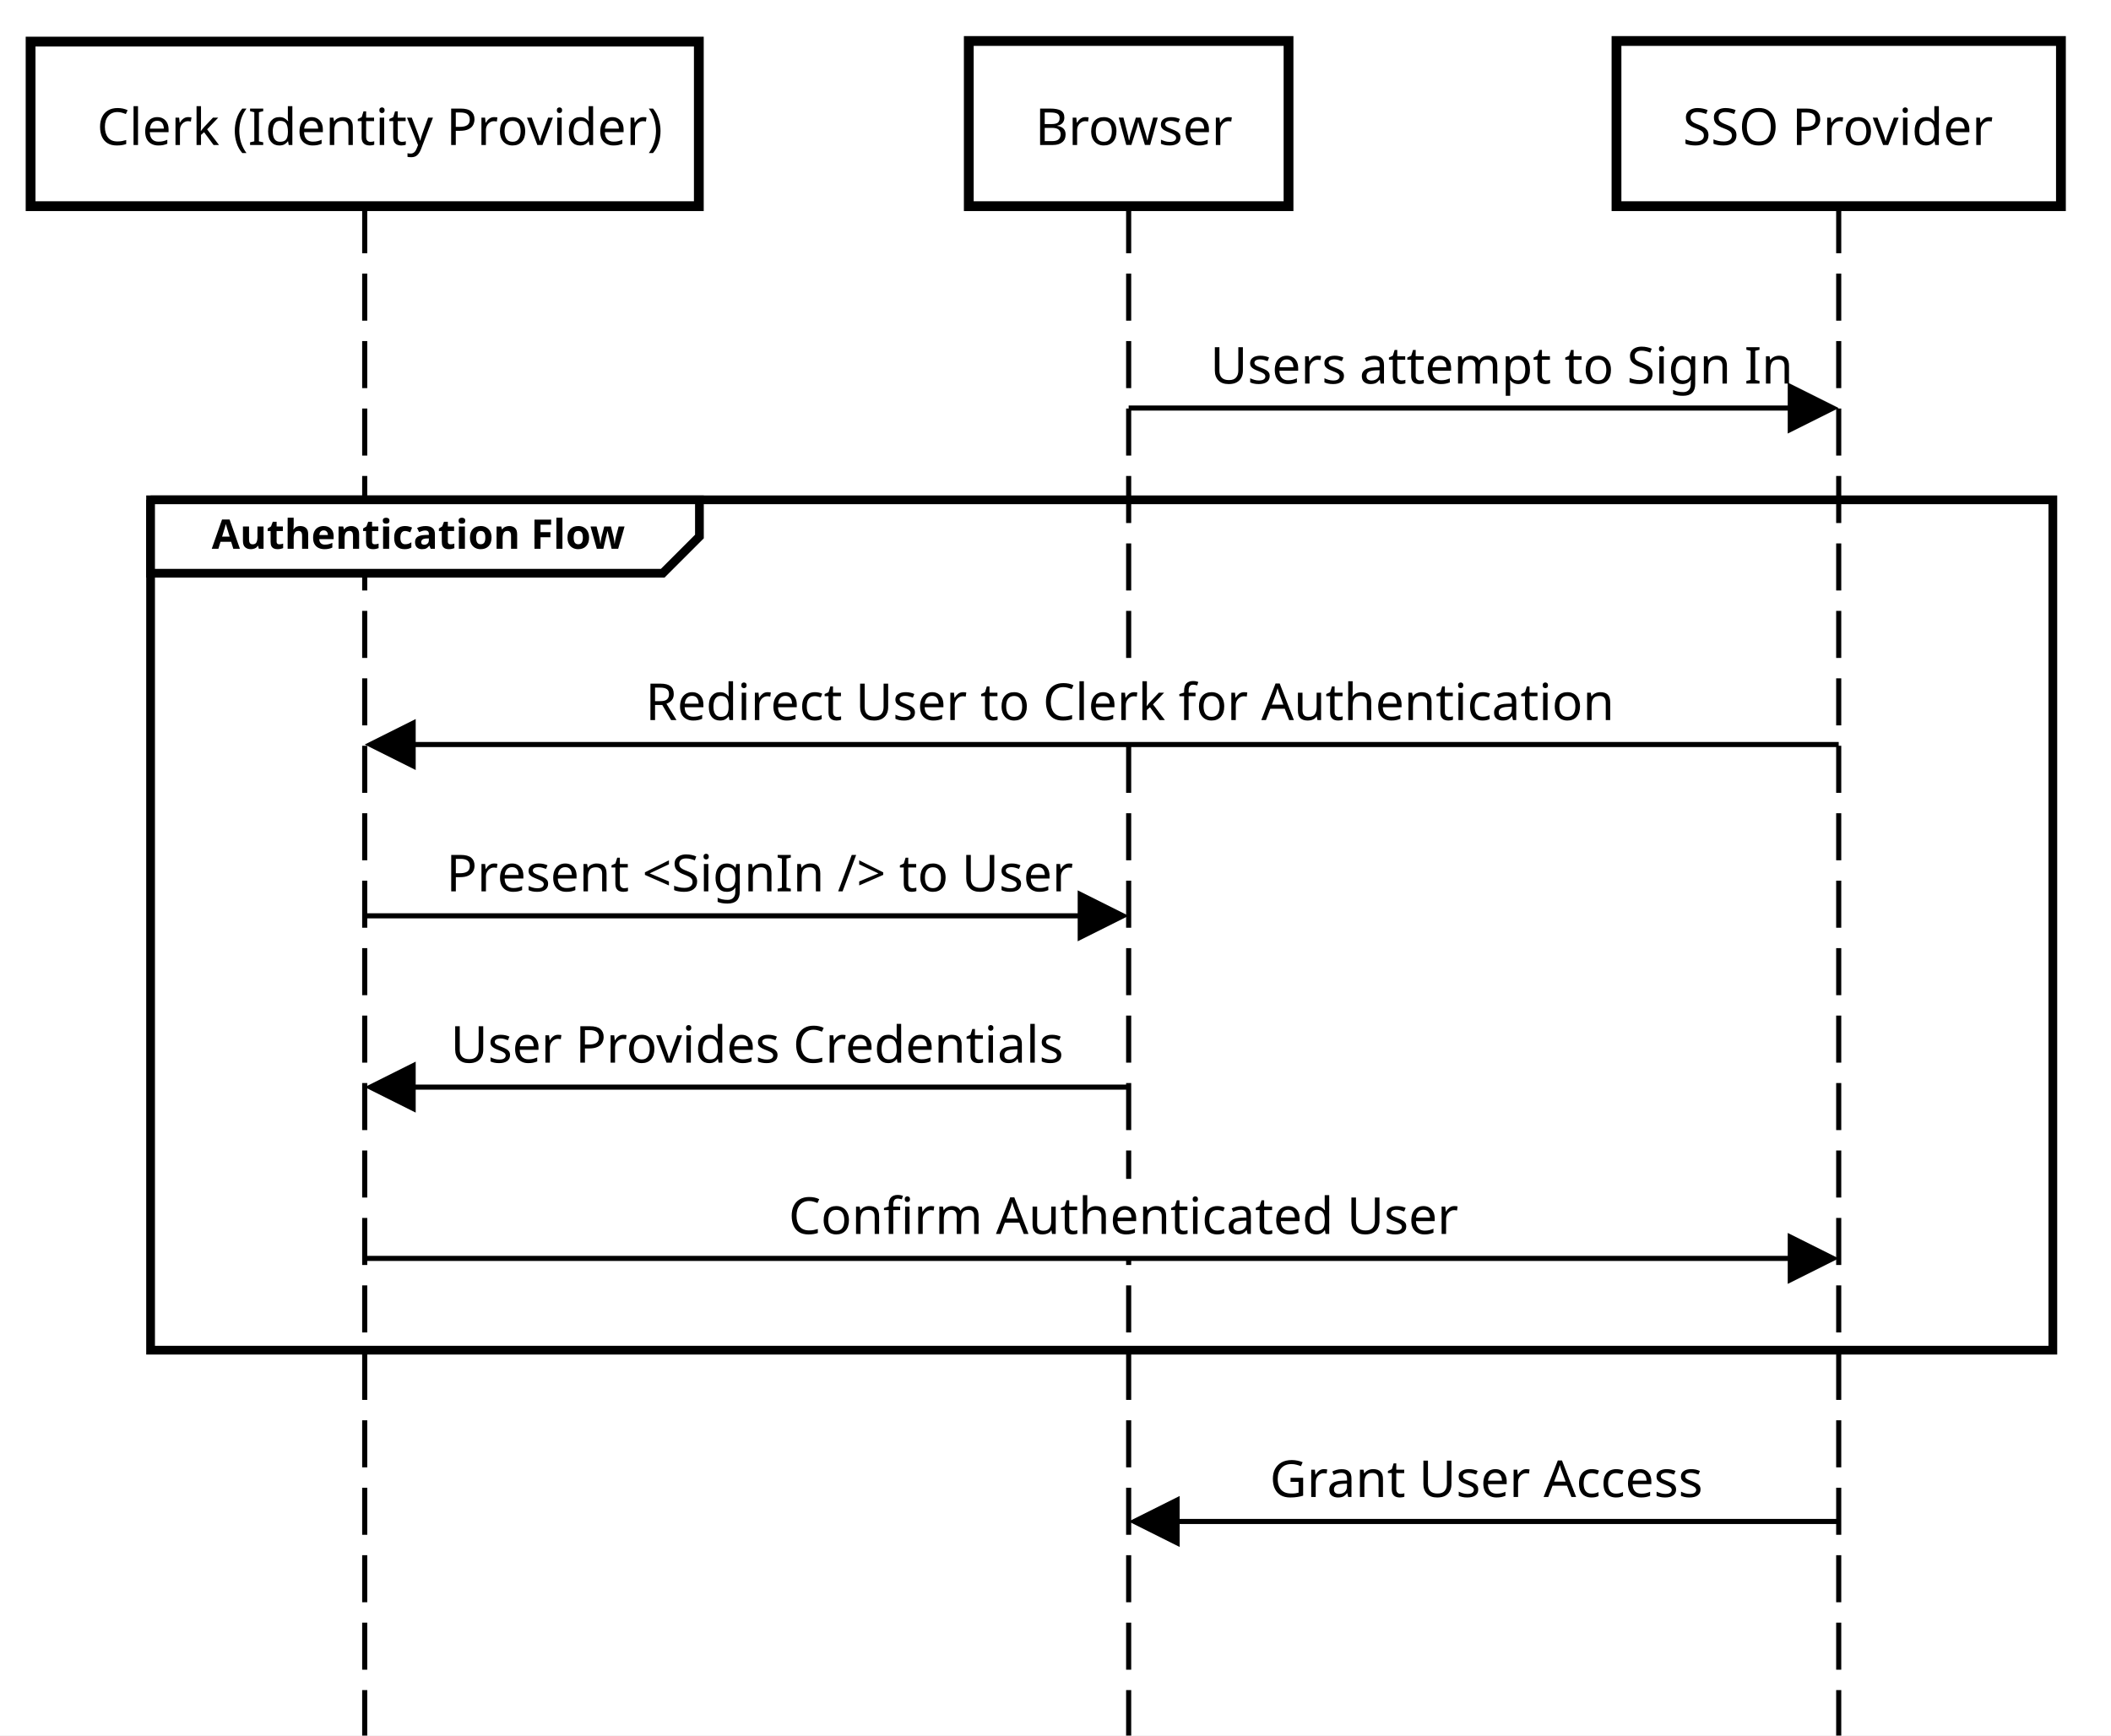
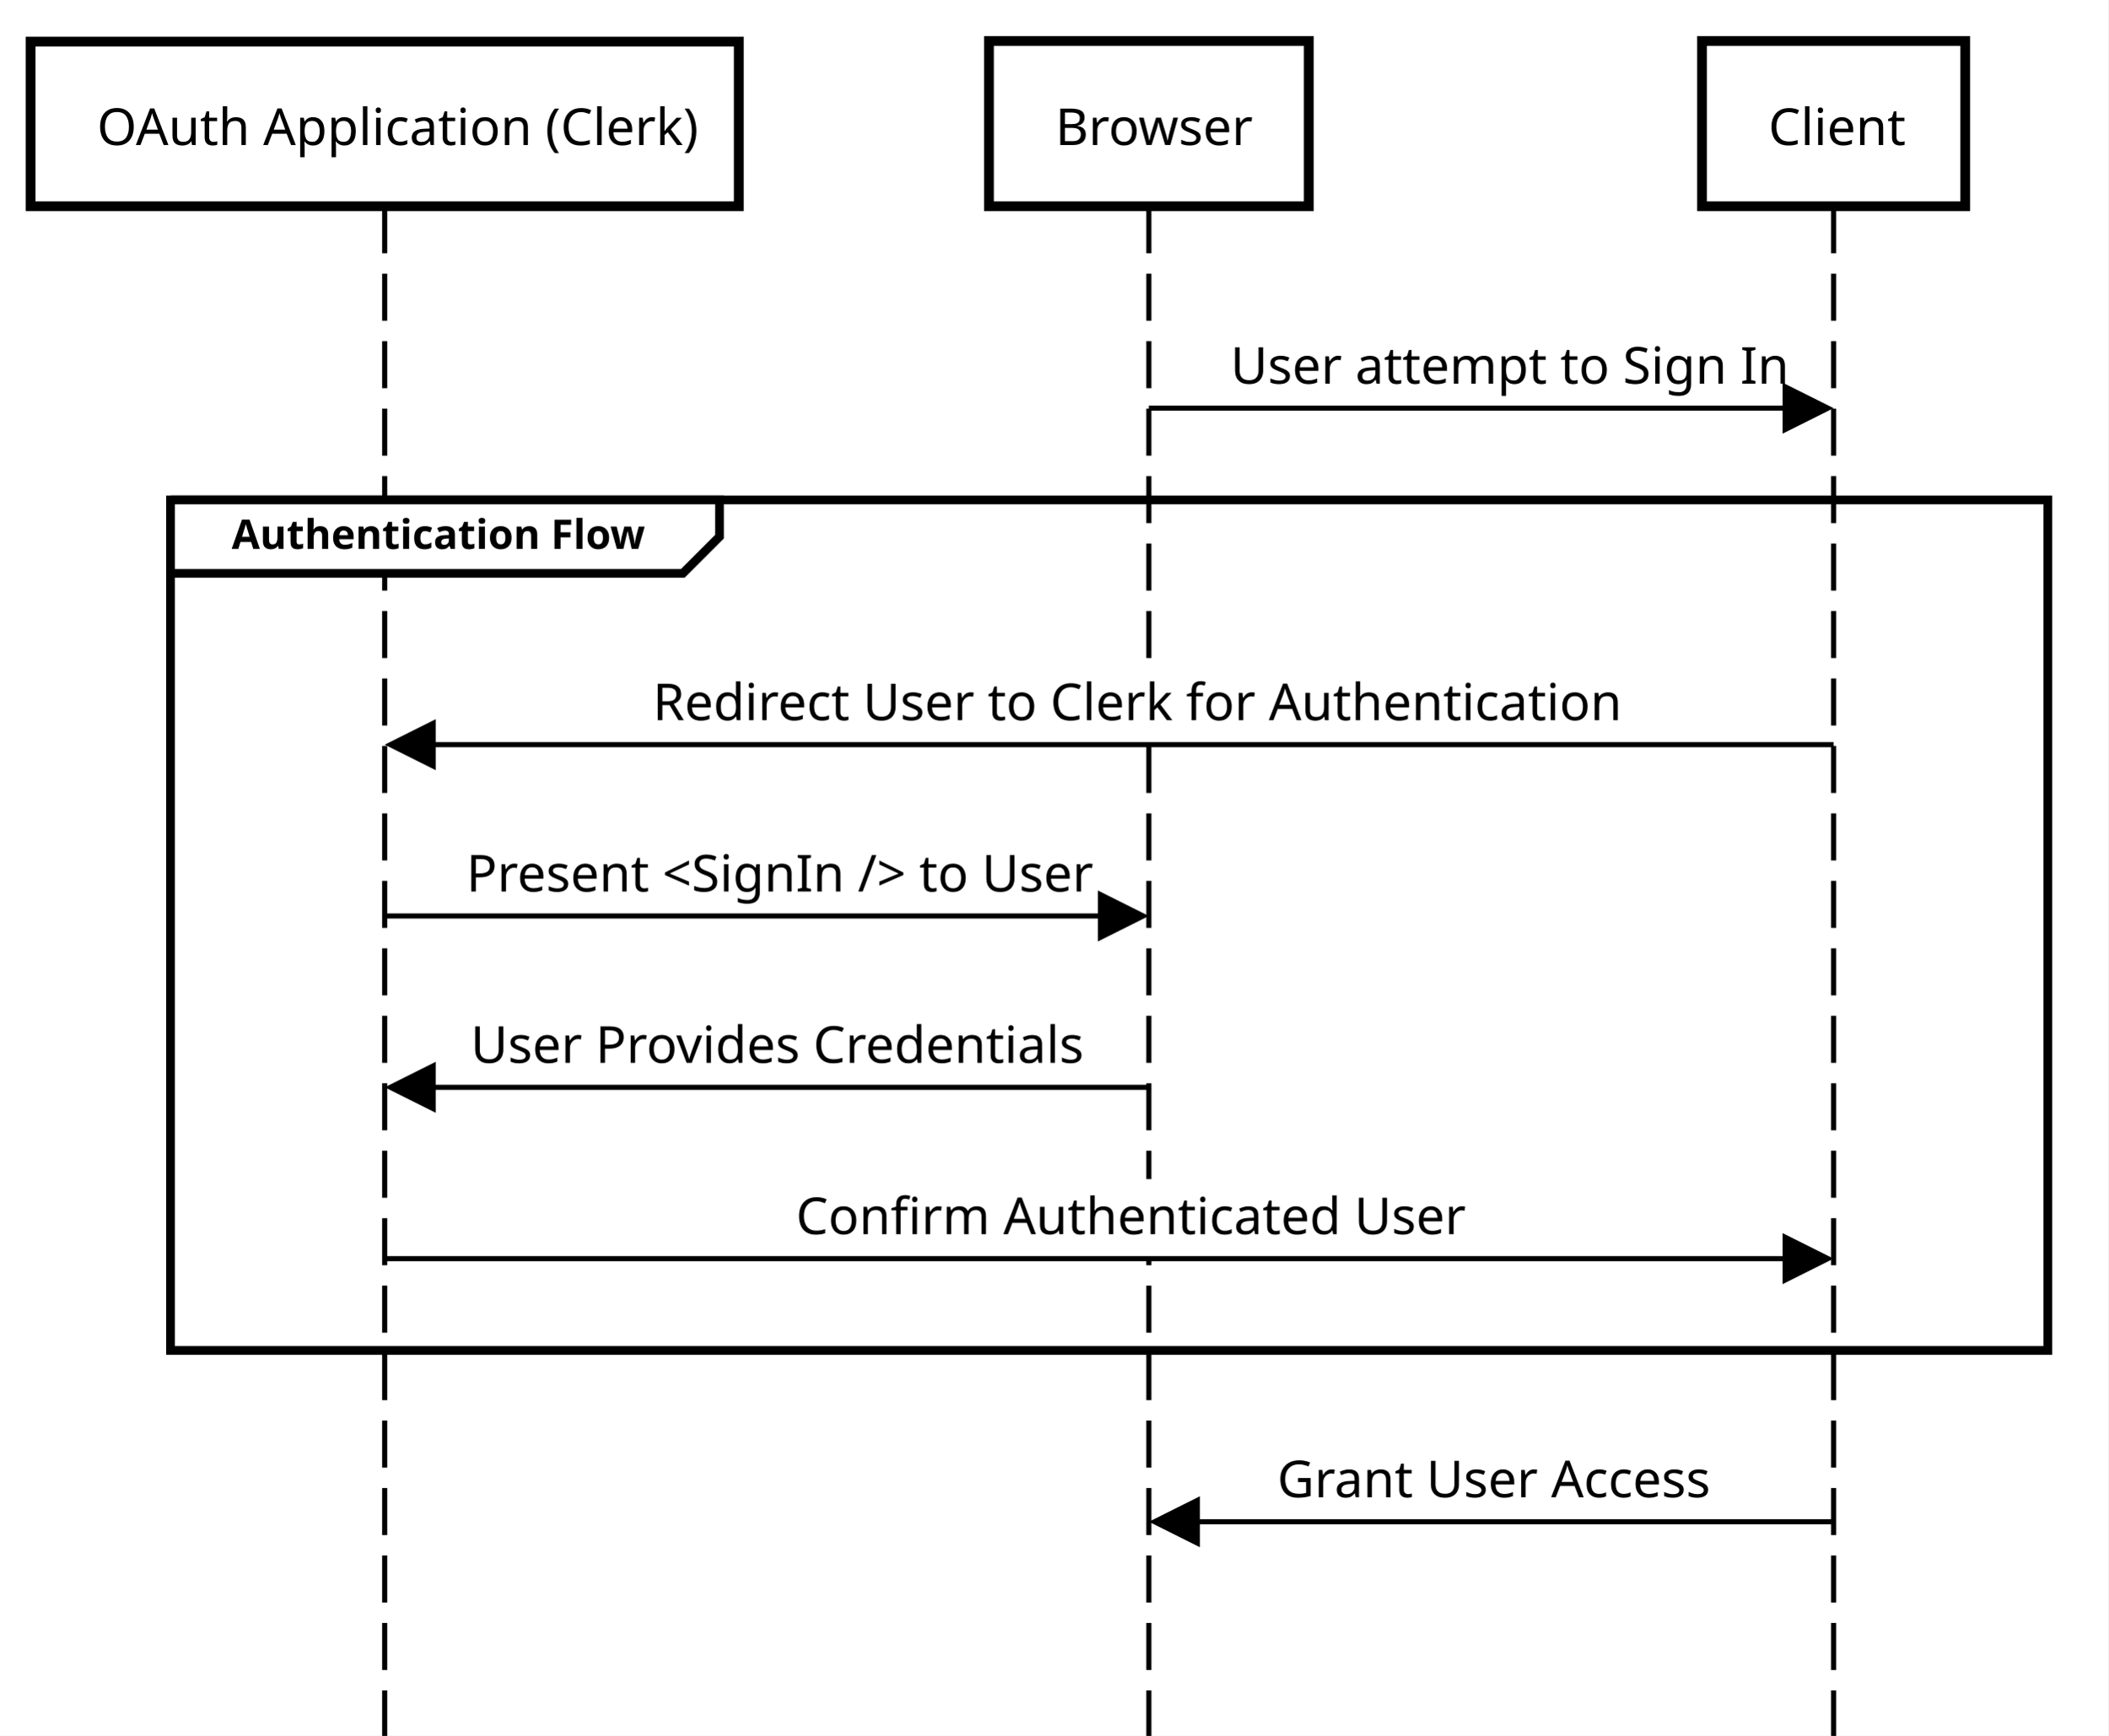
- <svg xmlns="http://www.w3.org/2000/svg" version="1.1" width="607" height="499">
+ <svg xmlns="http://www.w3.org/2000/svg" version="1.1" width="606" height="499">
  <defs />
  <g>
    <g />
    <g />
    <g />
    <g />
    <g />
    <g />
    <g />
    <g>
-       <rect fill="white" stroke="none" x="0" y="0" width="607" height="499" />
+       <rect fill="white" stroke="none" x="0" y="0" width="606" height="499" />
    </g>
    <g />
    <g>
-       <path fill="none" stroke="black" paint-order="fill stroke markers" d=" M 104.869 59.284 L 104.869 499.078" stroke-miterlimit="10" stroke-width="1.466" stroke-dasharray="13.532,5.864" />
-       <path fill="none" stroke="black" paint-order="fill stroke markers" d=" M 324.536 59.284 L 324.536 499.078" stroke-miterlimit="10" stroke-width="1.466" stroke-dasharray="13.532,5.864" />
-       <path fill="none" stroke="black" paint-order="fill stroke markers" d=" M 528.706 59.284 L 528.706 499.078" stroke-miterlimit="10" stroke-width="1.466" stroke-dasharray="13.532,5.864" />
+       <path fill="none" stroke="black" paint-order="fill stroke markers" d=" M 110.582 59.284 L 110.582 499.078" stroke-miterlimit="10" stroke-width="1.466" stroke-dasharray="13.532,5.864" />
+       <path fill="none" stroke="black" paint-order="fill stroke markers" d=" M 330.249 59.284 L 330.249 499.078" stroke-miterlimit="10" stroke-width="1.466" stroke-dasharray="13.532,5.864" />
+       <path fill="none" stroke="black" paint-order="fill stroke markers" d=" M 527.088 59.284 L 527.088 499.078" stroke-miterlimit="10" stroke-width="1.466" stroke-dasharray="13.532,5.864" />
    </g>
    <g>
      <path fill="none" stroke="none" />
      <g>
-         <path fill="white" stroke="black" paint-order="fill stroke markers" d=" M 8.796 11.962 L 200.943 11.962 L 200.943 59.284 L 8.796 59.284 L 8.796 11.962 Z" stroke-miterlimit="10" stroke-width="2.815" stroke-dasharray="" />
+         <path fill="white" stroke="black" paint-order="fill stroke markers" d=" M 8.796 11.962 L 212.367 11.962 L 212.367 59.284 L 8.796 59.284 L 8.796 11.962 Z" stroke-miterlimit="10" stroke-width="2.815" stroke-dasharray="" />
      </g>
      <g>
-         <text fill="black" stroke="none" font-family="sans-serif" font-size="11pt" font-style="normal" font-weight="normal" text-decoration="normal" x="27.883" y="41.692" text-anchor="start" dominant-baseline="alphabetic" xml:space="preserve">Clerk (Identity Provider)</text>
+         <text fill="black" stroke="none" font-family="sans-serif" font-size="11pt" font-style="normal" font-weight="normal" text-decoration="normal" x="27.883" y="41.692" text-anchor="start" dominant-baseline="alphabetic" xml:space="preserve">OAuth Application (Clerk)</text>
      </g>
      <path fill="none" stroke="none" />
      <g>
-         <path fill="white" stroke="black" paint-order="fill stroke markers" d=" M 278.567 11.786 L 370.506 11.786 L 370.506 59.284 L 278.567 59.284 L 278.567 11.786 Z" stroke-miterlimit="10" stroke-width="2.815" stroke-dasharray="" />
+         <path fill="white" stroke="black" paint-order="fill stroke markers" d=" M 284.279 11.786 L 376.218 11.786 L 376.218 59.284 L 284.279 59.284 L 284.279 11.786 Z" stroke-miterlimit="10" stroke-width="2.815" stroke-dasharray="" />
      </g>
      <g>
        <g />
-         <text fill="black" stroke="none" font-family="sans-serif" font-size="11pt" font-style="normal" font-weight="normal" text-decoration="normal" x="297.654" y="41.692" text-anchor="start" dominant-baseline="alphabetic" xml:space="preserve">Browser</text>
+         <text fill="black" stroke="none" font-family="sans-serif" font-size="11pt" font-style="normal" font-weight="normal" text-decoration="normal" x="303.366" y="41.692" text-anchor="start" dominant-baseline="alphabetic" xml:space="preserve">Browser</text>
      </g>
      <path fill="none" stroke="none" />
      <g>
-         <path fill="white" stroke="black" paint-order="fill stroke markers" d=" M 464.809 11.786 L 592.604 11.786 L 592.604 59.284 L 464.809 59.284 L 464.809 11.786 Z" stroke-miterlimit="10" stroke-width="2.815" stroke-dasharray="" />
+         <path fill="white" stroke="black" paint-order="fill stroke markers" d=" M 489.261 11.786 L 564.916 11.786 L 564.916 59.284 L 489.261 59.284 L 489.261 11.786 Z" stroke-miterlimit="10" stroke-width="2.815" stroke-dasharray="" />
      </g>
      <g>
        <g />
-         <text fill="black" stroke="none" font-family="sans-serif" font-size="11pt" font-style="normal" font-weight="normal" text-decoration="normal" x="483.896" y="41.692" text-anchor="start" dominant-baseline="alphabetic" xml:space="preserve">SSO Provider</text>
+         <text fill="black" stroke="none" font-family="sans-serif" font-size="11pt" font-style="normal" font-weight="normal" text-decoration="normal" x="508.348" y="41.692" text-anchor="start" dominant-baseline="alphabetic" xml:space="preserve">Client</text>
      </g>
    </g>
    <g>
      <g>
        <g>
-           <rect fill="white" stroke="none" x="345.353" y="94.468" width="162.536" height="22.869" />
+           <rect fill="white" stroke="none" x="351.066" y="94.468" width="155.206" height="22.869" />
        </g>
-         <text fill="black" stroke="none" font-family="sans-serif" font-size="11pt" font-style="normal" font-weight="normal" text-decoration="normal" x="347.992" y="110.3" text-anchor="start" dominant-baseline="alphabetic" xml:space="preserve">Users attempt to Sign In</text>
+         <text fill="black" stroke="none" font-family="sans-serif" font-size="11pt" font-style="normal" font-weight="normal" text-decoration="normal" x="353.704" y="110.3" text-anchor="start" dominant-baseline="alphabetic" xml:space="preserve">User attempt to Sign In</text>
      </g>
      <g>
-         <path fill="none" stroke="black" paint-order="fill stroke markers" d=" M 324.536 117.337 L 514.222 117.337" stroke-miterlimit="10" stroke-width="1.466" stroke-dasharray="" />
-         <g transform="translate(528.7062,117.337) translate(-528.7062,-117.337)">
-           <path fill="black" stroke="none" paint-order="stroke fill markers" d=" M 514.046 110.007 L 528.706 117.337 L 514.046 124.667 Z" />
+         <path fill="none" stroke="black" paint-order="fill stroke markers" d=" M 330.249 117.337 L 512.605 117.337" stroke-miterlimit="10" stroke-width="1.466" stroke-dasharray="" />
+         <g transform="translate(527.0885,117.337) translate(-527.0885,-117.337)">
+           <path fill="black" stroke="none" paint-order="stroke fill markers" d=" M 512.429 110.007 L 527.088 117.337 L 512.429 124.667 Z" />
        </g>
      </g>
      <g>
        <g>
-           <rect fill="white" stroke="none" x="182.968" y="191.222" width="267.64" height="22.869" />
+           <rect fill="white" stroke="none" x="185.015" y="191.222" width="267.64" height="22.869" />
        </g>
-         <text fill="black" stroke="none" font-family="sans-serif" font-size="11pt" font-style="normal" font-weight="normal" text-decoration="normal" x="185.607" y="207.055" text-anchor="start" dominant-baseline="alphabetic" xml:space="preserve">Redirect User to Clerk for Authentication</text>
+         <text fill="black" stroke="none" font-family="sans-serif" font-size="11pt" font-style="normal" font-weight="normal" text-decoration="normal" x="187.654" y="207.055" text-anchor="start" dominant-baseline="alphabetic" xml:space="preserve">Redirect User to Clerk for Authentication</text>
      </g>
      <g>
-         <path fill="none" stroke="black" paint-order="fill stroke markers" d=" M 528.706 214.092 L 119.353 214.092" stroke-miterlimit="10" stroke-width="1.466" stroke-dasharray="" />
-         <g transform="translate(104.8693,214.0917) translate(-104.8693,-214.0917)">
-           <path fill="black" stroke="none" paint-order="stroke fill markers" d=" M 119.529 206.762 L 104.869 214.092 L 119.529 221.422 Z" />
+         <path fill="none" stroke="black" paint-order="fill stroke markers" d=" M 527.088 214.092 L 125.065 214.092" stroke-miterlimit="10" stroke-width="1.466" stroke-dasharray="" />
+         <g transform="translate(110.5815,214.0917) translate(-110.5815,-214.0917)">
+           <path fill="black" stroke="none" paint-order="stroke fill markers" d=" M 125.241 206.762 L 110.582 214.092 L 125.241 221.422 Z" />
        </g>
      </g>
      <g>
        <g>
-           <rect fill="white" stroke="none" x="125.686" y="240.479" width="178.033" height="22.869" />
+           <rect fill="white" stroke="none" x="131.398" y="240.479" width="178.033" height="22.869" />
        </g>
-         <text fill="black" stroke="none" font-family="sans-serif" font-size="11pt" font-style="normal" font-weight="normal" text-decoration="normal" x="128.325" y="256.312" text-anchor="start" dominant-baseline="alphabetic" xml:space="preserve">Present &lt;SignIn /&gt; to User</text>
+         <text fill="black" stroke="none" font-family="sans-serif" font-size="11pt" font-style="normal" font-weight="normal" text-decoration="normal" x="134.037" y="256.312" text-anchor="start" dominant-baseline="alphabetic" xml:space="preserve">Present &lt;SignIn /&gt; to User</text>
      </g>
      <g>
-         <path fill="none" stroke="black" paint-order="fill stroke markers" d=" M 104.869 263.349 L 310.053 263.349" stroke-miterlimit="10" stroke-width="1.466" stroke-dasharray="" />
-         <g transform="translate(324.5365,263.3486) translate(-324.5365,-263.3486)">
-           <path fill="black" stroke="none" paint-order="stroke fill markers" d=" M 309.877 256.019 L 324.536 263.349 L 309.877 270.679 Z" />
+         <path fill="none" stroke="black" paint-order="fill stroke markers" d=" M 110.582 263.349 L 315.765 263.349" stroke-miterlimit="10" stroke-width="1.466" stroke-dasharray="" />
+         <g transform="translate(330.2487,263.3486) translate(-330.2487,-263.3486)">
+           <path fill="black" stroke="none" paint-order="stroke fill markers" d=" M 315.589 256.019 L 330.249 263.349 L 315.589 270.679 Z" />
        </g>
      </g>
      <g>
        <g>
-           <rect fill="white" stroke="none" x="126.921" y="289.736" width="175.564" height="22.869" />
+           <rect fill="white" stroke="none" x="132.633" y="289.736" width="175.564" height="22.869" />
        </g>
-         <text fill="black" stroke="none" font-family="sans-serif" font-size="11pt" font-style="normal" font-weight="normal" text-decoration="normal" x="129.56" y="305.569" text-anchor="start" dominant-baseline="alphabetic" xml:space="preserve">User Provides Credentials</text>
+         <text fill="black" stroke="none" font-family="sans-serif" font-size="11pt" font-style="normal" font-weight="normal" text-decoration="normal" x="135.272" y="305.569" text-anchor="start" dominant-baseline="alphabetic" xml:space="preserve">User Provides Credentials</text>
      </g>
      <g>
-         <path fill="none" stroke="black" paint-order="fill stroke markers" d=" M 324.536 312.606 L 119.353 312.606" stroke-miterlimit="10" stroke-width="1.466" stroke-dasharray="" />
-         <g transform="translate(104.8693,312.6055) translate(-104.8693,-312.6055)">
-           <path fill="black" stroke="none" paint-order="stroke fill markers" d=" M 119.529 305.276 L 104.869 312.606 L 119.529 319.935 Z" />
+         <path fill="none" stroke="black" paint-order="fill stroke markers" d=" M 330.249 312.606 L 125.065 312.606" stroke-miterlimit="10" stroke-width="1.466" stroke-dasharray="" />
+         <g transform="translate(110.5815,312.6055) translate(-110.5815,-312.6055)">
+           <path fill="black" stroke="none" paint-order="stroke fill markers" d=" M 125.241 305.276 L 110.582 312.606 L 125.241 319.935 Z" />
        </g>
      </g>
      <g>
        <g>
-           <rect fill="white" stroke="none" x="224.113" y="338.993" width="185.349" height="22.869" />
+           <rect fill="white" stroke="none" x="226.16" y="338.993" width="185.349" height="22.869" />
        </g>
-         <text fill="black" stroke="none" font-family="sans-serif" font-size="11pt" font-style="normal" font-weight="normal" text-decoration="normal" x="226.752" y="354.826" text-anchor="start" dominant-baseline="alphabetic" xml:space="preserve">Confirm Authenticated User</text>
+         <text fill="black" stroke="none" font-family="sans-serif" font-size="11pt" font-style="normal" font-weight="normal" text-decoration="normal" x="228.799" y="354.826" text-anchor="start" dominant-baseline="alphabetic" xml:space="preserve">Confirm Authenticated User</text>
      </g>
      <g>
-         <path fill="none" stroke="black" paint-order="fill stroke markers" d=" M 104.869 361.862 L 514.222 361.862" stroke-miterlimit="10" stroke-width="1.466" stroke-dasharray="" />
-         <g transform="translate(528.7062,361.8624) translate(-528.7062,-361.8624)">
-           <path fill="black" stroke="none" paint-order="stroke fill markers" d=" M 514.046 354.533 L 528.706 361.862 L 514.046 369.192 Z" />
+         <path fill="none" stroke="black" paint-order="fill stroke markers" d=" M 110.582 361.862 L 512.605 361.862" stroke-miterlimit="10" stroke-width="1.466" stroke-dasharray="" />
+         <g transform="translate(527.0885,361.8624) translate(-527.0885,-361.8624)">
+           <path fill="black" stroke="none" paint-order="stroke fill markers" d=" M 512.429 354.533 L 527.088 361.862 L 512.429 369.192 Z" />
        </g>
      </g>
      <g>
        <g>
-           <rect fill="white" stroke="none" x="362.476" y="414.638" width="128.291" height="22.869" />
+           <rect fill="white" stroke="none" x="364.523" y="414.638" width="128.291" height="22.869" />
        </g>
-         <text fill="black" stroke="none" font-family="sans-serif" font-size="11pt" font-style="normal" font-weight="normal" text-decoration="normal" x="365.115" y="430.47" text-anchor="start" dominant-baseline="alphabetic" xml:space="preserve">Grant User Access</text>
+         <text fill="black" stroke="none" font-family="sans-serif" font-size="11pt" font-style="normal" font-weight="normal" text-decoration="normal" x="367.162" y="430.47" text-anchor="start" dominant-baseline="alphabetic" xml:space="preserve">Grant User Access</text>
      </g>
      <g>
-         <path fill="none" stroke="black" paint-order="fill stroke markers" d=" M 528.706 437.507 L 339.02 437.507" stroke-miterlimit="10" stroke-width="1.466" stroke-dasharray="" />
-         <g transform="translate(324.5365,437.507) translate(-324.5365,-437.507)">
-           <path fill="black" stroke="none" paint-order="stroke fill markers" d=" M 339.196 430.177 L 324.536 437.507 L 339.196 444.837 Z" />
+         <path fill="none" stroke="black" paint-order="fill stroke markers" d=" M 527.088 437.507 L 344.733 437.507" stroke-miterlimit="10" stroke-width="1.466" stroke-dasharray="" />
+         <g transform="translate(330.2487,437.507) translate(-330.2487,-437.507)">
+           <path fill="black" stroke="none" paint-order="stroke fill markers" d=" M 344.909 430.177 L 330.249 437.507 L 344.909 444.837 Z" />
        </g>
      </g>
      <g>
        <g />
-         <path fill="none" stroke="black" paint-order="fill stroke markers" d=" M 43.298 143.725 L 590.277 143.725 L 590.277 388.25 L 43.298 388.25 L 43.298 143.725 Z" stroke-miterlimit="10" stroke-width="2.513" stroke-dasharray="" />
-         <path fill="white" stroke="black" paint-order="fill stroke markers" d=" M 43.298 143.725 L 43.298 164.835 L 190.558 164.835 L 201.113 154.28 L 201.113 143.725 L 43.298 143.725" stroke-miterlimit="10" stroke-width="2.513" stroke-dasharray="" />
-         <text fill="black" stroke="none" font-family="sans-serif" font-size="8.8pt" font-style="normal" font-weight="bold" text-decoration="normal" x="60.89" y="157.798" text-anchor="start" dominant-baseline="alphabetic" xml:space="preserve">Authentication Flow</text>
+         <path fill="none" stroke="black" paint-order="fill stroke markers" d=" M 49.01 143.725 L 588.66 143.725 L 588.66 388.25 L 49.01 388.25 L 49.01 143.725 Z" stroke-miterlimit="10" stroke-width="2.513" stroke-dasharray="" />
+         <path fill="white" stroke="black" paint-order="fill stroke markers" d=" M 49.01 143.725 L 49.01 164.835 L 196.27 164.835 L 206.825 154.28 L 206.825 143.725 L 49.01 143.725" stroke-miterlimit="10" stroke-width="2.513" stroke-dasharray="" />
+         <text fill="black" stroke="none" font-family="sans-serif" font-size="8.8pt" font-style="normal" font-weight="bold" text-decoration="normal" x="66.602" y="157.798" text-anchor="start" dominant-baseline="alphabetic" xml:space="preserve">Authentication Flow</text>
      </g>
    </g>
    <g />
    <g />
  </g>
</svg>
